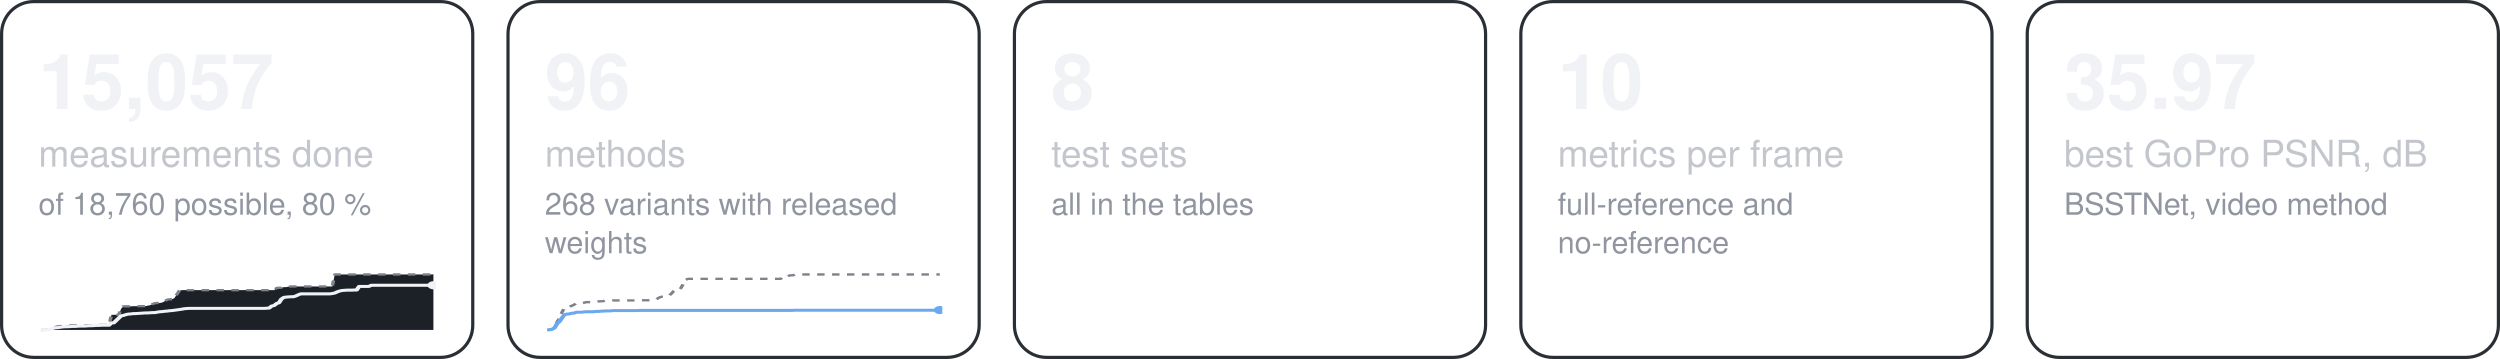
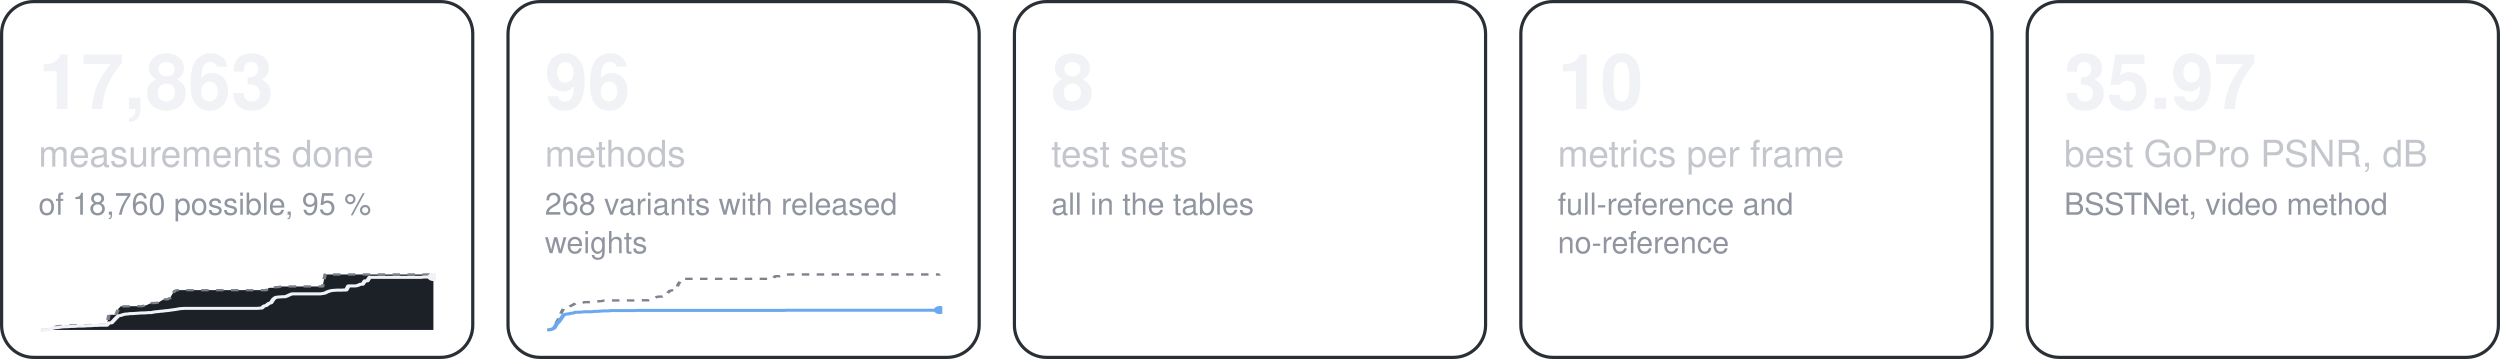
- <svg xmlns="http://www.w3.org/2000/svg" viewBox="0 0 780 112" role="img" aria-label="15,057 of 18,760 measurements done; 96 methods, 268 variants" font-family="Geologica, -apple-system, 'Segoe UI', Helvetica, Arial, sans-serif">
+ <svg xmlns="http://www.w3.org/2000/svg" viewBox="0 0 780 112" role="img" aria-label="17,863 of 18,760 measurements done; 96 methods, 268 variants" font-family="Geologica, -apple-system, 'Segoe UI', Helvetica, Arial, sans-serif">
  <g transform="translate(0 0)">
    <rect x=".5" y=".5" width="147" height="111" rx="10" fill="none" style="stroke:#2a2e35" />
-     <text x="12" y="34" font-size="24" font-weight="600" style="fill:#f0f2f5">15,057</text>
+     <text x="12" y="34" font-size="24" font-weight="600" style="fill:#f0f2f5">17,863</text>
    <text x="12" y="52" font-size="11.5" style="fill:#c3c6cc">measurements done</text>
-     <text x="12" y="67" font-size="9.5" style="fill:#9095a0">of 18,760 possible, 80 %</text>
+     <text x="12" y="67" font-size="9.5" style="fill:#9095a0">of 18,760 possible, 95 %</text>
    <g transform="translate(12 84)">
      <svg width="124" height="20" viewBox="0 0 160 38" preserveAspectRatio="none" aria-hidden="true">
-         <polygon points="1.0,36.0 1.0,36.0 2.0,36.0 3.0,35.9 3.9,35.8 4.9,35.2 5.9,34.8 6.9,34.2 7.8,33.8 8.8,33.7 9.8,33.7 10.8,33.6 11.8,33.4 12.7,33.3 13.7,33.3 14.7,33.3 15.7,33.2 16.6,33.2 17.6,33.2 18.6,33.2 19.6,33.2 20.6,33.2 21.5,33.1 22.5,33.1 23.5,33.1 24.5,33.0 25.4,33.0 26.4,33.0 27.4,33.0 28.4,33.0 29.4,27.0 30.3,27.0 31.3,27.0 32.3,27.0 33.3,23.4 34.2,22.0 35.2,22.0 36.2,22.0 37.2,22.0 38.2,21.9 39.1,21.9 40.1,21.9 41.1,21.9 42.1,21.9 43.0,21.9 44.0,21.6 45.0,21.3 46.0,20.6 47.0,20.1 47.9,20.0 48.9,20.0 49.9,19.7 50.9,18.9 51.9,18.0 52.8,17.8 53.8,17.8 54.8,17.0 55.8,14.7 56.7,12.8 57.7,12.4 58.7,12.4 59.7,12.4 60.7,12.4 61.6,12.4 62.6,12.4 63.6,12.4 64.6,12.4 65.5,12.4 66.5,12.4 67.5,12.4 68.5,12.4 69.5,12.4 70.4,12.4 71.4,12.4 72.4,12.4 73.4,12.4 74.3,12.4 75.3,12.4 76.3,12.4 77.3,12.4 78.3,12.4 79.2,12.4 80.2,12.4 81.2,12.4 82.2,12.4 83.1,12.4 84.1,12.4 85.1,12.4 86.1,12.4 87.1,12.4 88.0,12.4 89.0,12.4 90.0,12.4 91.0,12.4 91.9,12.4 92.9,12.4 93.9,12.4 94.9,12.4 95.9,11.1 96.8,11.0 97.8,11.0 98.8,10.6 99.8,10.6 100.7,10.3 101.7,10.2 102.7,10.2 103.7,10.2 104.7,10.2 105.6,10.2 106.6,10.2 107.6,10.2 108.6,10.2 109.5,10.2 110.5,10.2 111.5,10.2 112.5,10.2 113.5,10.2 114.4,10.2 115.4,10.2 116.4,10.2 117.4,10.2 118.3,10.2 119.3,3.1 120.3,3.1 121.3,3.1 122.3,3.1 123.2,3.1 124.2,3.1 125.2,3.1 126.2,3.1 127.1,3.1 128.1,3.1 129.1,3.1 130.1,3.1 131.1,3.1 132.0,3.1 133.0,3.1 134.0,3.1 135.0,3.1 136.0,3.1 136.9,3.1 137.9,3.1 138.9,3.1 139.9,3.1 140.8,3.1 141.8,3.1 142.8,3.1 143.8,3.1 144.8,3.1 145.7,3.1 146.7,3.1 147.7,3.1 148.7,3.1 149.6,3.1 150.6,3.1 151.6,3.1 152.6,3.1 153.6,3.1 154.5,3.1 155.5,3.1 156.5,3.1 157.5,3.1 158.4,3.1 159.0,3.0 159.0,36.0" style="fill:#1c2027" />
-         <polyline points="1.0,36.0 2.0,36.0 3.0,35.9 3.9,35.8 4.9,35.2 5.9,34.8 6.9,34.2 7.8,33.8 8.8,33.7 9.8,33.7 10.8,33.6 11.8,33.4 12.7,33.3 13.7,33.3 14.7,33.3 15.7,33.2 16.6,33.2 17.6,33.2 18.6,33.2 19.6,33.2 20.6,33.2 21.5,33.1 22.5,33.1 23.5,33.1 24.5,33.0 25.4,33.0 26.4,33.0 27.4,33.0 28.4,33.0 29.4,27.0 30.3,27.0 31.3,27.0 32.3,27.0 33.3,23.4 34.2,22.0 35.2,22.0 36.2,22.0 37.2,22.0 38.2,21.9 39.1,21.9 40.1,21.9 41.1,21.9 42.1,21.9 43.0,21.9 44.0,21.6 45.0,21.3 46.0,20.6 47.0,20.1 47.9,20.0 48.9,20.0 49.9,19.7 50.9,18.9 51.9,18.0 52.8,17.8 53.8,17.8 54.8,17.0 55.8,14.7 56.7,12.8 57.7,12.4 58.7,12.4 59.7,12.4 60.7,12.4 61.6,12.4 62.6,12.4 63.6,12.4 64.6,12.4 65.5,12.4 66.5,12.4 67.5,12.4 68.5,12.4 69.5,12.4 70.4,12.4 71.4,12.4 72.4,12.4 73.4,12.4 74.3,12.4 75.3,12.4 76.3,12.4 77.3,12.4 78.3,12.4 79.2,12.4 80.2,12.4 81.2,12.4 82.2,12.4 83.1,12.4 84.1,12.4 85.1,12.4 86.1,12.4 87.1,12.4 88.0,12.4 89.0,12.4 90.0,12.4 91.0,12.4 91.9,12.4 92.9,12.4 93.9,12.4 94.9,12.4 95.9,11.1 96.8,11.0 97.8,11.0 98.8,10.6 99.8,10.6 100.7,10.3 101.7,10.2 102.7,10.2 103.7,10.2 104.7,10.2 105.6,10.2 106.6,10.2 107.6,10.2 108.6,10.2 109.5,10.2 110.5,10.2 111.5,10.2 112.5,10.2 113.5,10.2 114.4,10.2 115.4,10.2 116.4,10.2 117.4,10.2 118.3,10.2 119.3,3.1 120.3,3.1 121.3,3.1 122.3,3.1 123.2,3.1 124.2,3.1 125.2,3.1 126.2,3.1 127.1,3.1 128.1,3.1 129.1,3.1 130.1,3.1 131.1,3.1 132.0,3.1 133.0,3.1 134.0,3.1 135.0,3.1 136.0,3.1 136.9,3.1 137.9,3.1 138.9,3.1 139.9,3.1 140.8,3.1 141.8,3.1 142.8,3.1 143.8,3.1 144.8,3.1 145.7,3.1 146.7,3.1 147.7,3.1 148.7,3.1 149.6,3.1 150.6,3.1 151.6,3.1 152.6,3.1 153.6,3.1 154.5,3.1 155.5,3.1 156.5,3.1 157.5,3.1 158.4,3.1 159.0,3.0" fill="none" style="stroke:#7d828c" stroke-width="1.4" stroke-linejoin="round" stroke-dasharray="3 3" />
-         <polyline points="1.0,36.0 2.0,36.0 3.0,35.9 3.9,35.8 4.9,35.5 5.9,35.0 6.9,34.7 7.8,34.6 8.8,34.4 9.8,34.2 10.8,34.1 11.8,34.1 12.7,34.0 13.7,33.9 14.7,33.9 15.7,33.8 16.6,33.7 17.6,33.7 18.6,33.7 19.6,33.6 20.6,33.5 21.5,33.5 22.5,33.4 23.5,33.3 24.5,33.3 25.4,33.2 26.4,33.2 27.4,33.2 28.4,33.2 29.4,31.8 30.3,31.8 31.3,30.4 32.3,29.0 33.3,27.6 34.2,27.4 35.2,26.9 36.2,26.6 37.2,26.5 38.2,26.3 39.1,26.3 40.1,26.2 41.1,26.1 42.1,26.0 43.0,25.9 44.0,25.9 45.0,25.8 46.0,25.7 47.0,25.7 47.9,25.4 48.9,25.2 49.9,25.1 50.9,24.9 51.9,24.8 52.8,24.6 53.8,24.5 54.8,24.3 55.8,24.1 56.7,23.9 57.7,23.7 58.7,23.4 59.7,23.3 60.7,23.2 61.6,23.2 62.6,23.2 63.6,23.2 64.6,23.2 65.5,23.2 66.5,23.2 67.5,23.2 68.5,23.2 69.5,23.2 70.4,23.2 71.4,23.2 72.4,23.2 73.4,23.2 74.3,23.2 75.3,23.2 76.3,23.2 77.3,23.2 78.3,23.2 79.2,23.2 80.2,23.2 81.2,23.2 82.2,23.2 83.1,23.2 84.1,23.2 85.1,23.2 86.1,23.2 87.1,23.2 88.0,23.2 89.0,23.2 90.0,23.2 91.0,23.2 91.9,23.1 92.9,23.0 93.9,21.8 94.9,21.5 95.9,20.3 96.8,19.9 97.8,17.7 98.8,16.7 99.8,16.5 100.7,16.4 101.7,16.3 102.7,16.3 103.7,15.8 104.7,15.1 105.6,14.6 106.6,14.6 107.6,14.6 108.6,14.6 109.5,14.6 110.5,14.6 111.5,14.6 112.5,14.6 113.5,14.6 114.4,14.6 115.4,14.6 116.4,14.6 117.4,14.6 118.3,14.4 119.3,14.1 120.3,13.4 121.3,12.9 122.3,12.6 123.2,12.5 124.2,12.4 125.2,12.4 126.2,12.4 127.1,12.3 128.1,12.3 129.1,10.2 130.1,10.2 131.1,10.2 132.0,10.2 133.0,10.2 134.0,9.5 135.0,9.5 136.0,9.5 136.9,9.5 137.9,9.5 138.9,9.5 139.9,9.5 140.8,9.5 141.8,9.5 142.8,9.5 143.8,9.5 144.8,9.5 145.7,9.5 146.7,9.5 147.7,9.5 148.7,9.5 149.6,9.5 150.6,9.5 151.6,9.5 152.6,9.5 153.6,9.5 154.5,9.5 155.5,9.5 156.5,9.5 157.5,9.5 158.4,9.5 159.0,9.5" fill="none" style="stroke:#f0f2f5" stroke-width="1.8" stroke-linejoin="round" />
-         <circle cx="159.0" cy="9.5" r="2.4" style="fill:#f0f2f5" />
+         <polygon points="1.0,36.0 1.0,36.0 1.9,36.0 2.9,35.9 3.8,35.8 4.8,35.2 5.7,34.8 6.7,34.2 7.6,33.8 8.6,33.7 9.5,33.7 10.5,33.6 11.4,33.4 12.3,33.3 13.3,33.3 14.2,33.3 15.2,33.2 16.1,33.2 17.1,33.2 18.0,33.2 19.0,33.2 19.9,33.2 20.8,33.1 21.8,33.1 22.7,33.1 23.7,33.0 24.6,33.0 25.6,33.0 26.5,33.0 27.5,33.0 28.4,27.0 29.4,27.0 30.3,27.0 31.2,27.0 32.2,23.4 33.1,22.0 34.1,22.0 35.0,22.0 36.0,22.0 36.9,21.9 37.9,21.9 38.8,21.9 39.8,21.9 40.7,21.9 41.6,21.9 42.6,21.6 43.5,21.3 44.5,20.6 45.4,20.1 46.4,20.0 47.3,20.0 48.3,19.7 49.2,18.9 50.2,18.0 51.1,17.8 52.0,17.8 53.0,17.0 53.9,14.7 54.9,12.8 55.8,12.4 56.8,12.4 57.7,12.4 58.7,12.4 59.6,12.4 60.5,12.4 61.5,12.4 62.4,12.4 63.4,12.4 64.3,12.4 65.3,12.4 66.2,12.4 67.2,12.4 68.1,12.4 69.1,12.4 70.0,12.4 70.9,12.4 71.9,12.4 72.8,12.4 73.8,12.4 74.7,12.4 75.7,12.4 76.6,12.4 77.6,12.4 78.5,12.4 79.5,12.4 80.4,12.4 81.3,12.4 82.3,12.4 83.2,12.4 84.2,12.4 85.1,12.4 86.1,12.4 87.0,12.4 88.0,12.4 88.9,12.4 89.9,12.4 90.8,12.4 91.7,12.4 92.7,11.1 93.6,11.0 94.6,11.0 95.5,10.6 96.5,10.6 97.4,10.3 98.4,10.2 99.3,10.2 100.2,10.2 101.2,10.2 102.1,10.2 103.1,10.2 104.0,10.2 105.0,10.2 105.9,10.2 106.9,10.2 107.8,10.2 108.8,10.2 109.7,10.2 110.6,10.2 111.6,10.2 112.5,10.2 113.5,10.2 114.4,10.2 115.4,3.1 116.3,3.1 117.3,3.1 118.2,3.1 119.2,3.1 120.1,3.1 121.0,3.1 122.0,3.1 122.9,3.1 123.9,3.1 124.8,3.1 125.8,3.1 126.7,3.1 127.7,3.1 128.6,3.1 129.6,3.1 130.5,3.1 131.4,3.1 132.4,3.1 133.3,3.1 134.3,3.1 135.2,3.1 136.2,3.1 137.1,3.1 138.1,3.1 139.0,3.1 139.9,3.1 140.9,3.1 141.8,3.1 142.8,3.1 143.7,3.1 144.7,3.1 145.6,3.1 146.6,3.1 147.5,3.1 148.5,3.1 149.4,3.1 150.3,3.1 151.3,3.1 152.2,3.1 153.2,3.1 154.1,3.1 155.1,3.1 156.0,3.1 157.0,3.1 157.9,3.1 158.9,3.1 159.0,3.0 159.0,36.0" style="fill:#1c2027" />
+         <polyline points="1.0,36.0 1.9,36.0 2.9,35.9 3.8,35.8 4.8,35.2 5.7,34.8 6.7,34.2 7.6,33.8 8.6,33.7 9.5,33.7 10.5,33.6 11.4,33.4 12.3,33.3 13.3,33.3 14.2,33.3 15.2,33.2 16.1,33.2 17.1,33.2 18.0,33.2 19.0,33.2 19.9,33.2 20.8,33.1 21.8,33.1 22.7,33.1 23.7,33.0 24.6,33.0 25.6,33.0 26.5,33.0 27.5,33.0 28.4,27.0 29.4,27.0 30.3,27.0 31.2,27.0 32.2,23.4 33.1,22.0 34.1,22.0 35.0,22.0 36.0,22.0 36.9,21.9 37.9,21.9 38.8,21.9 39.8,21.9 40.7,21.9 41.6,21.9 42.6,21.6 43.5,21.3 44.5,20.6 45.4,20.1 46.4,20.0 47.3,20.0 48.3,19.7 49.2,18.9 50.2,18.0 51.1,17.8 52.0,17.8 53.0,17.0 53.9,14.7 54.9,12.8 55.8,12.4 56.8,12.4 57.7,12.4 58.7,12.4 59.6,12.4 60.5,12.4 61.5,12.4 62.4,12.4 63.4,12.4 64.3,12.4 65.3,12.4 66.2,12.4 67.2,12.4 68.1,12.4 69.1,12.4 70.0,12.4 70.9,12.4 71.9,12.4 72.8,12.4 73.8,12.4 74.7,12.4 75.7,12.4 76.6,12.4 77.6,12.4 78.5,12.4 79.5,12.4 80.4,12.4 81.3,12.4 82.3,12.4 83.2,12.4 84.2,12.4 85.1,12.4 86.1,12.4 87.0,12.4 88.0,12.4 88.9,12.4 89.9,12.4 90.8,12.4 91.7,12.4 92.7,11.1 93.6,11.0 94.6,11.0 95.5,10.6 96.5,10.6 97.4,10.3 98.4,10.2 99.3,10.2 100.2,10.2 101.2,10.2 102.1,10.2 103.1,10.2 104.0,10.2 105.0,10.2 105.9,10.2 106.9,10.2 107.8,10.2 108.8,10.2 109.7,10.2 110.6,10.2 111.6,10.2 112.5,10.2 113.5,10.2 114.4,10.2 115.4,3.1 116.3,3.1 117.3,3.1 118.2,3.1 119.2,3.1 120.1,3.1 121.0,3.1 122.0,3.1 122.9,3.1 123.9,3.1 124.8,3.1 125.8,3.1 126.7,3.1 127.7,3.1 128.6,3.1 129.6,3.1 130.5,3.1 131.4,3.1 132.4,3.1 133.3,3.1 134.3,3.1 135.2,3.1 136.2,3.1 137.1,3.1 138.1,3.1 139.0,3.1 139.9,3.1 140.9,3.1 141.8,3.1 142.8,3.1 143.7,3.1 144.7,3.1 145.6,3.1 146.6,3.1 147.5,3.1 148.5,3.1 149.4,3.1 150.3,3.1 151.3,3.1 152.2,3.1 153.2,3.1 154.1,3.1 155.1,3.1 156.0,3.1 157.0,3.1 157.9,3.1 158.9,3.1 159.0,3.0" fill="none" style="stroke:#7d828c" stroke-width="1.4" stroke-linejoin="round" stroke-dasharray="3 3" />
+         <polyline points="1.0,36.0 1.9,36.0 2.9,35.9 3.8,35.8 4.8,35.5 5.7,35.0 6.7,34.7 7.6,34.6 8.6,34.4 9.5,34.2 10.5,34.1 11.4,34.1 12.3,34.0 13.3,33.9 14.2,33.9 15.2,33.8 16.1,33.7 17.1,33.7 18.0,33.7 19.0,33.6 19.9,33.5 20.8,33.5 21.8,33.4 22.7,33.3 23.7,33.3 24.6,33.2 25.6,33.2 26.5,33.2 27.5,33.2 28.4,31.8 29.4,31.8 30.3,30.4 31.2,29.0 32.2,27.6 33.1,27.4 34.1,26.9 35.0,26.6 36.0,26.5 36.9,26.3 37.9,26.3 38.8,26.2 39.8,26.1 40.7,26.0 41.6,25.9 42.6,25.9 43.5,25.8 44.5,25.7 45.4,25.7 46.4,25.4 47.3,25.2 48.3,25.1 49.2,24.9 50.2,24.8 51.1,24.6 52.0,24.5 53.0,24.3 53.9,24.1 54.9,23.9 55.8,23.7 56.8,23.4 57.7,23.3 58.7,23.2 59.6,23.2 60.5,23.2 61.5,23.2 62.4,23.2 63.4,23.2 64.3,23.2 65.3,23.2 66.2,23.2 67.2,23.2 68.1,23.2 69.1,23.2 70.0,23.2 70.9,23.2 71.9,23.2 72.8,23.2 73.8,23.2 74.7,23.2 75.7,23.2 76.6,23.2 77.6,23.2 78.5,23.2 79.5,23.2 80.4,23.2 81.3,23.2 82.3,23.2 83.2,23.2 84.2,23.2 85.1,23.2 86.1,23.2 87.0,23.2 88.0,23.2 88.9,23.1 89.9,23.0 90.8,21.8 91.7,21.5 92.7,20.3 93.6,19.9 94.6,17.7 95.5,16.7 96.5,16.5 97.4,16.4 98.4,16.3 99.3,16.3 100.2,15.8 101.2,15.1 102.1,14.6 103.1,14.6 104.0,14.6 105.0,14.6 105.9,14.6 106.9,14.6 107.8,14.6 108.8,14.6 109.7,14.6 110.6,14.6 111.6,14.6 112.5,14.6 113.5,14.6 114.4,14.4 115.4,14.1 116.3,13.4 117.3,12.9 118.2,12.6 119.2,12.5 120.1,12.4 121.0,12.4 122.0,12.4 122.9,12.3 123.9,12.3 124.8,9.9 125.8,9.9 126.7,9.9 127.7,9.9 128.6,9.6 129.6,8.9 130.5,8.9 131.4,6.9 132.4,6.9 133.3,4.8 134.3,4.8 135.2,4.8 136.2,4.8 137.1,4.8 138.1,4.8 139.0,4.8 139.9,4.8 140.9,4.8 141.8,4.8 142.8,4.8 143.7,4.8 144.7,4.8 145.6,4.8 146.6,4.8 147.5,4.8 148.5,4.8 149.4,4.8 150.3,4.8 151.3,4.8 152.2,4.8 153.2,4.8 154.1,4.8 155.1,4.6 156.0,4.6 157.0,4.6 157.9,4.6 158.9,4.6 159.0,4.6" fill="none" style="stroke:#f0f2f5" stroke-width="1.8" stroke-linejoin="round" />
+         <circle cx="159.0" cy="4.6" r="2.4" style="fill:#f0f2f5" />
      </svg>
    </g>
  </g>
  <g transform="translate(158 0)">
    <rect x=".5" y=".5" width="147" height="111" rx="10" fill="none" style="stroke:#2a2e35" />
    <text x="12" y="34" font-size="24" font-weight="600" style="fill:#f0f2f5">96</text>
    <text x="12" y="52" font-size="11.5" style="fill:#c3c6cc">methods</text>
    <text x="12" y="67" font-size="9.5" style="fill:#9095a0">268 variants with released</text>
    <text x="12" y="79" font-size="9.5" style="fill:#9095a0">weights</text>
    <g transform="translate(12 84)">
      <svg width="124" height="20" viewBox="0 0 160 38" preserveAspectRatio="none" aria-hidden="true">
-         <polyline points="1.0,36.0 2.0,35.9 3.0,35.5 3.9,34.8 4.9,31.3 5.9,29.0 6.9,25.5 7.8,23.1 8.8,22.5 9.8,22.3 10.8,21.7 11.8,21.0 12.7,20.2 13.7,20.2 14.7,20.2 15.7,19.9 16.6,19.5 17.6,19.5 18.6,19.5 19.6,19.5 20.6,19.4 21.5,19.1 22.5,19.0 23.5,18.9 24.5,18.6 25.4,18.6 26.4,18.6 27.4,18.5 28.4,18.5 29.4,18.5 30.3,18.5 31.3,18.5 32.3,18.5 33.3,18.5 34.2,18.5 35.2,18.5 36.2,18.5 37.2,18.5 38.2,18.4 39.1,18.4 40.1,18.4 41.1,18.4 42.1,18.4 43.0,18.4 44.0,18.0 45.0,17.7 46.0,16.8 47.0,16.3 47.9,16.2 48.9,16.2 49.9,15.8 50.9,14.5 51.9,12.9 52.8,12.5 53.8,12.5 54.8,11.1 55.8,8.4 56.7,6.2 57.7,5.7 58.7,5.7 59.7,5.7 60.7,5.7 61.6,5.7 62.6,5.7 63.6,5.7 64.6,5.7 65.5,5.7 66.5,5.7 67.5,5.7 68.5,5.7 69.5,5.7 70.4,5.7 71.4,5.7 72.4,5.7 73.4,5.7 74.3,5.7 75.3,5.7 76.3,5.7 77.3,5.7 78.3,5.7 79.2,5.7 80.2,5.7 81.2,5.7 82.2,5.7 83.1,5.7 84.1,5.7 85.1,5.7 86.1,5.7 87.1,5.7 88.0,5.7 89.0,5.7 90.0,5.7 91.0,5.7 91.9,5.7 92.9,5.7 93.9,5.7 94.9,5.7 95.9,4.2 96.8,4.1 97.8,4.1 98.8,3.6 99.8,3.6 100.7,3.2 101.7,3.1 102.7,3.1 103.7,3.1 104.7,3.1 105.6,3.1 106.6,3.1 107.6,3.1 108.6,3.1 109.5,3.1 110.5,3.1 111.5,3.1 112.5,3.1 113.5,3.1 114.4,3.1 115.4,3.1 116.4,3.1 117.4,3.1 118.3,3.1 119.3,3.1 120.3,3.1 121.3,3.1 122.3,3.1 123.2,3.1 124.2,3.1 125.2,3.1 126.2,3.1 127.1,3.1 128.1,3.1 129.1,3.1 130.1,3.1 131.1,3.1 132.0,3.1 133.0,3.1 134.0,3.1 135.0,3.1 136.0,3.1 136.9,3.1 137.9,3.1 138.9,3.1 139.9,3.1 140.8,3.1 141.8,3.1 142.8,3.1 143.8,3.1 144.8,3.1 145.7,3.1 146.7,3.1 147.7,3.1 148.7,3.1 149.6,3.1 150.6,3.1 151.6,3.1 152.6,3.1 153.6,3.1 154.5,3.1 155.5,3.1 156.5,3.1 157.5,3.1 158.4,3.1 159.0,3.0" fill="none" style="stroke:#7d828c" stroke-width="1.4" stroke-linejoin="round" stroke-dasharray="3 3" />
-         <polyline points="1.0,36.0 2.0,35.9 3.0,35.5 3.9,34.8 4.9,32.3 5.9,31.0 6.9,28.9 7.8,27.0 8.8,26.6 9.8,26.5 10.8,26.1 11.8,26.0 12.7,25.5 13.7,25.5 14.7,25.5 15.7,25.3 16.6,25.2 17.6,25.2 18.6,25.2 19.6,25.2 20.6,25.0 21.5,25.0 22.5,24.9 23.5,24.8 24.5,24.7 25.4,24.7 26.4,24.7 27.4,24.5 28.4,24.5 29.4,24.5 30.3,24.5 31.3,24.5 32.3,24.5 33.3,24.5 34.2,24.5 35.2,24.5 36.2,24.5 37.2,24.5 38.2,24.4 39.1,24.4 40.1,24.4 41.1,24.4 42.1,24.4 43.0,24.4 44.0,24.4 45.0,24.4 46.0,24.4 47.0,24.4 47.9,24.4 48.9,24.4 49.9,24.4 50.9,24.4 51.9,24.4 52.8,24.4 53.8,24.4 54.8,24.4 55.8,24.4 56.7,24.4 57.7,24.4 58.7,24.4 59.7,24.4 60.7,24.4 61.6,24.4 62.6,24.4 63.6,24.4 64.6,24.4 65.5,24.4 66.5,24.4 67.5,24.4 68.5,24.4 69.5,24.4 70.4,24.4 71.4,24.4 72.4,24.4 73.4,24.4 74.3,24.4 75.3,24.4 76.3,24.4 77.3,24.4 78.3,24.4 79.2,24.4 80.2,24.4 81.2,24.4 82.2,24.4 83.1,24.4 84.1,24.4 85.1,24.4 86.1,24.4 87.1,24.4 88.0,24.4 89.0,24.4 90.0,24.4 91.0,24.4 91.9,24.4 92.9,24.4 93.9,24.4 94.9,24.4 95.9,24.4 96.8,24.4 97.8,24.4 98.8,24.4 99.8,24.4 100.7,24.3 101.7,24.3 102.7,24.3 103.7,24.3 104.7,24.3 105.6,24.3 106.6,24.3 107.6,24.3 108.6,24.3 109.5,24.3 110.5,24.3 111.5,24.3 112.5,24.3 113.5,24.3 114.4,24.3 115.4,24.3 116.4,24.3 117.4,24.3 118.3,24.3 119.3,24.3 120.3,24.3 121.3,24.3 122.3,24.3 123.2,24.3 124.2,24.3 125.2,24.3 126.2,24.3 127.1,24.3 128.1,24.3 129.1,24.3 130.1,24.3 131.1,24.3 132.0,24.3 133.0,24.3 134.0,24.3 135.0,24.3 136.0,24.3 136.9,24.3 137.9,24.3 138.9,24.3 139.9,24.3 140.8,24.3 141.8,24.3 142.8,24.3 143.8,24.3 144.8,24.3 145.7,24.3 146.7,24.3 147.7,24.3 148.7,24.3 149.6,24.3 150.6,24.3 151.6,24.3 152.6,24.3 153.6,24.3 154.5,24.3 155.5,24.3 156.5,24.3 157.5,24.3 158.4,24.3 159.0,24.2" fill="none" style="stroke:#6aa8f0" stroke-width="1.8" stroke-linejoin="round" />
+         <polyline points="1.0,36.0 1.9,35.9 2.9,35.5 3.8,34.8 4.8,31.3 5.7,29.0 6.7,25.5 7.6,23.1 8.6,22.5 9.5,22.3 10.5,21.7 11.4,21.0 12.3,20.2 13.3,20.2 14.2,20.2 15.2,19.9 16.1,19.5 17.1,19.5 18.0,19.5 19.0,19.5 19.9,19.4 20.8,19.1 21.8,19.0 22.7,18.9 23.7,18.6 24.6,18.6 25.6,18.6 26.5,18.5 27.5,18.5 28.4,18.5 29.4,18.5 30.3,18.5 31.2,18.5 32.2,18.5 33.1,18.5 34.1,18.5 35.0,18.5 36.0,18.5 36.9,18.4 37.9,18.4 38.8,18.4 39.8,18.4 40.7,18.4 41.6,18.4 42.6,18.0 43.5,17.7 44.5,16.8 45.4,16.3 46.4,16.2 47.3,16.2 48.3,15.8 49.2,14.5 50.2,12.9 51.1,12.5 52.0,12.5 53.0,11.1 53.9,8.4 54.9,6.2 55.8,5.7 56.8,5.7 57.7,5.7 58.7,5.7 59.6,5.7 60.5,5.7 61.5,5.7 62.4,5.7 63.4,5.7 64.3,5.7 65.3,5.7 66.2,5.7 67.2,5.7 68.1,5.7 69.1,5.7 70.0,5.7 70.9,5.7 71.9,5.7 72.8,5.7 73.8,5.7 74.7,5.7 75.7,5.7 76.6,5.7 77.6,5.7 78.5,5.7 79.5,5.7 80.4,5.7 81.3,5.7 82.3,5.7 83.2,5.7 84.2,5.7 85.1,5.7 86.1,5.7 87.0,5.7 88.0,5.7 88.9,5.7 89.9,5.7 90.8,5.7 91.7,5.7 92.7,4.2 93.6,4.1 94.6,4.1 95.5,3.6 96.5,3.6 97.4,3.2 98.4,3.1 99.3,3.1 100.2,3.1 101.2,3.1 102.1,3.1 103.1,3.1 104.0,3.1 105.0,3.1 105.9,3.1 106.9,3.1 107.8,3.1 108.8,3.1 109.7,3.1 110.6,3.1 111.6,3.1 112.5,3.1 113.5,3.1 114.4,3.1 115.4,3.1 116.3,3.1 117.3,3.1 118.2,3.1 119.2,3.1 120.1,3.1 121.0,3.1 122.0,3.1 122.9,3.1 123.9,3.1 124.8,3.1 125.8,3.1 126.7,3.1 127.7,3.1 128.6,3.1 129.6,3.1 130.5,3.1 131.4,3.1 132.4,3.1 133.3,3.1 134.3,3.1 135.2,3.1 136.2,3.1 137.1,3.1 138.1,3.1 139.0,3.1 139.9,3.1 140.9,3.1 141.8,3.1 142.8,3.1 143.7,3.1 144.7,3.1 145.6,3.1 146.6,3.1 147.5,3.1 148.5,3.1 149.4,3.1 150.3,3.1 151.3,3.1 152.2,3.1 153.2,3.1 154.1,3.1 155.1,3.1 156.0,3.1 157.0,3.1 157.9,3.1 158.9,3.1 159.0,3.0" fill="none" style="stroke:#7d828c" stroke-width="1.4" stroke-linejoin="round" stroke-dasharray="3 3" />
+         <polyline points="1.0,36.0 1.9,35.9 2.9,35.5 3.8,34.8 4.8,32.3 5.7,31.0 6.7,28.9 7.6,27.0 8.6,26.6 9.5,26.5 10.5,26.1 11.4,26.0 12.3,25.5 13.3,25.5 14.2,25.5 15.2,25.3 16.1,25.2 17.1,25.2 18.0,25.2 19.0,25.2 19.9,25.0 20.8,25.0 21.8,24.9 22.7,24.8 23.7,24.7 24.6,24.7 25.6,24.7 26.5,24.5 27.5,24.5 28.4,24.5 29.4,24.5 30.3,24.5 31.2,24.5 32.2,24.5 33.1,24.5 34.1,24.5 35.0,24.5 36.0,24.5 36.9,24.4 37.9,24.4 38.8,24.4 39.8,24.4 40.7,24.4 41.6,24.4 42.6,24.4 43.5,24.4 44.5,24.4 45.4,24.4 46.4,24.4 47.3,24.4 48.3,24.4 49.2,24.4 50.2,24.4 51.1,24.4 52.0,24.4 53.0,24.4 53.9,24.4 54.9,24.4 55.8,24.4 56.8,24.4 57.7,24.4 58.7,24.4 59.6,24.4 60.5,24.4 61.5,24.4 62.4,24.4 63.4,24.4 64.3,24.4 65.3,24.4 66.2,24.4 67.2,24.4 68.1,24.4 69.1,24.4 70.0,24.4 70.9,24.4 71.9,24.4 72.8,24.4 73.8,24.4 74.7,24.4 75.7,24.4 76.6,24.4 77.6,24.4 78.5,24.4 79.5,24.4 80.4,24.4 81.3,24.4 82.3,24.4 83.2,24.4 84.2,24.4 85.1,24.4 86.1,24.4 87.0,24.4 88.0,24.4 88.9,24.4 89.9,24.4 90.8,24.4 91.7,24.4 92.7,24.4 93.6,24.4 94.6,24.4 95.5,24.4 96.5,24.4 97.4,24.3 98.4,24.3 99.3,24.3 100.2,24.3 101.2,24.3 102.1,24.3 103.1,24.3 104.0,24.3 105.0,24.3 105.9,24.3 106.9,24.3 107.8,24.3 108.8,24.3 109.7,24.3 110.6,24.3 111.6,24.3 112.5,24.3 113.5,24.3 114.4,24.3 115.4,24.3 116.3,24.3 117.3,24.3 118.2,24.3 119.2,24.3 120.1,24.3 121.0,24.3 122.0,24.3 122.9,24.3 123.9,24.3 124.8,24.3 125.8,24.3 126.7,24.3 127.7,24.3 128.6,24.3 129.6,24.3 130.5,24.3 131.4,24.3 132.4,24.3 133.3,24.3 134.3,24.3 135.2,24.3 136.2,24.3 137.1,24.3 138.1,24.3 139.0,24.3 139.9,24.3 140.9,24.3 141.8,24.3 142.8,24.3 143.7,24.3 144.7,24.3 145.6,24.3 146.6,24.3 147.5,24.3 148.5,24.3 149.4,24.3 150.3,24.3 151.3,24.3 152.2,24.3 153.2,24.3 154.1,24.3 155.1,24.3 156.0,24.3 157.0,24.3 157.9,24.3 158.9,24.3 159.0,24.2" fill="none" style="stroke:#6aa8f0" stroke-width="1.8" stroke-linejoin="round" />
        <circle cx="159.0" cy="24.2" r="2.4" style="fill:#6aa8f0" />
      </svg>
    </g>
  </g>
  <g transform="translate(316 0)">
    <rect x=".5" y=".5" width="147" height="111" rx="10" fill="none" style="stroke:#2a2e35" />
    <text x="12" y="34" font-size="24" font-weight="600" style="fill:#f0f2f5">8</text>
    <text x="12" y="52" font-size="11.5" style="fill:#c3c6cc">test sets</text>
    <text x="12" y="67" font-size="9.5" style="fill:#9095a0">all in the tables</text>
  </g>
  <g transform="translate(474 0)">
    <rect x=".5" y=".5" width="147" height="111" rx="10" fill="none" style="stroke:#2a2e35" />
    <text x="12" y="34" font-size="24" font-weight="600" style="fill:#f0f2f5">10</text>
    <text x="12" y="52" font-size="11.5" style="fill:#c3c6cc">metrics per frame</text>
    <text x="12" y="67" font-size="9.5" style="fill:#9095a0">full-reference and</text>
    <text x="12" y="79" font-size="9.5" style="fill:#9095a0">no-reference</text>
  </g>
  <g transform="translate(632 0)">
    <rect x=".5" y=".5" width="147" height="111" rx="10" fill="none" style="stroke:#2a2e35" />
    <text x="12" y="34" font-size="24" font-weight="600" style="fill:#f0f2f5">35.97</text>
    <text x="12" y="52" font-size="11.5" style="fill:#c3c6cc">best GoPro PSNR, dB</text>
    <text x="12" y="67" font-size="9.5" style="fill:#9095a0">BSSTNet, video method</text>
  </g>
</svg>
